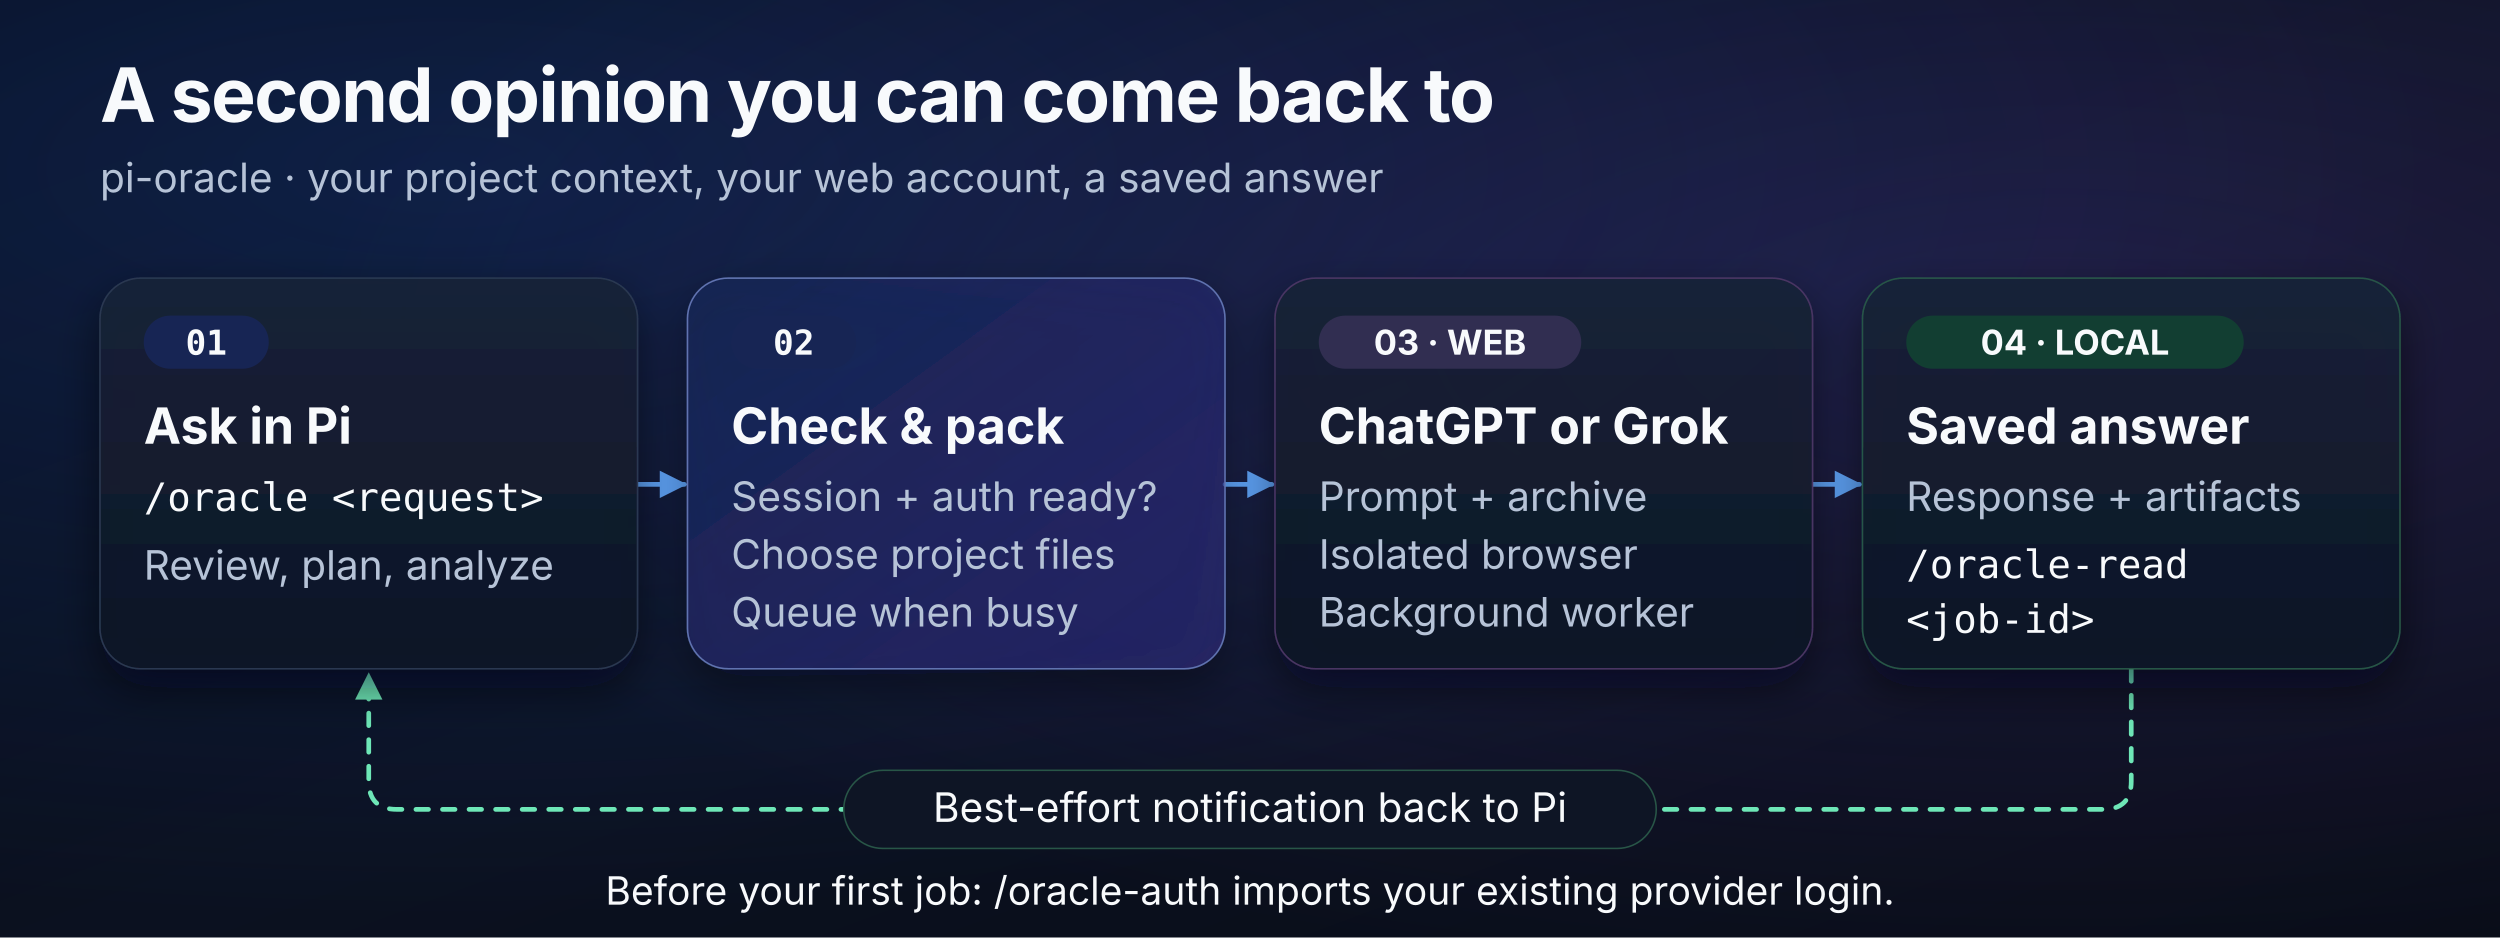
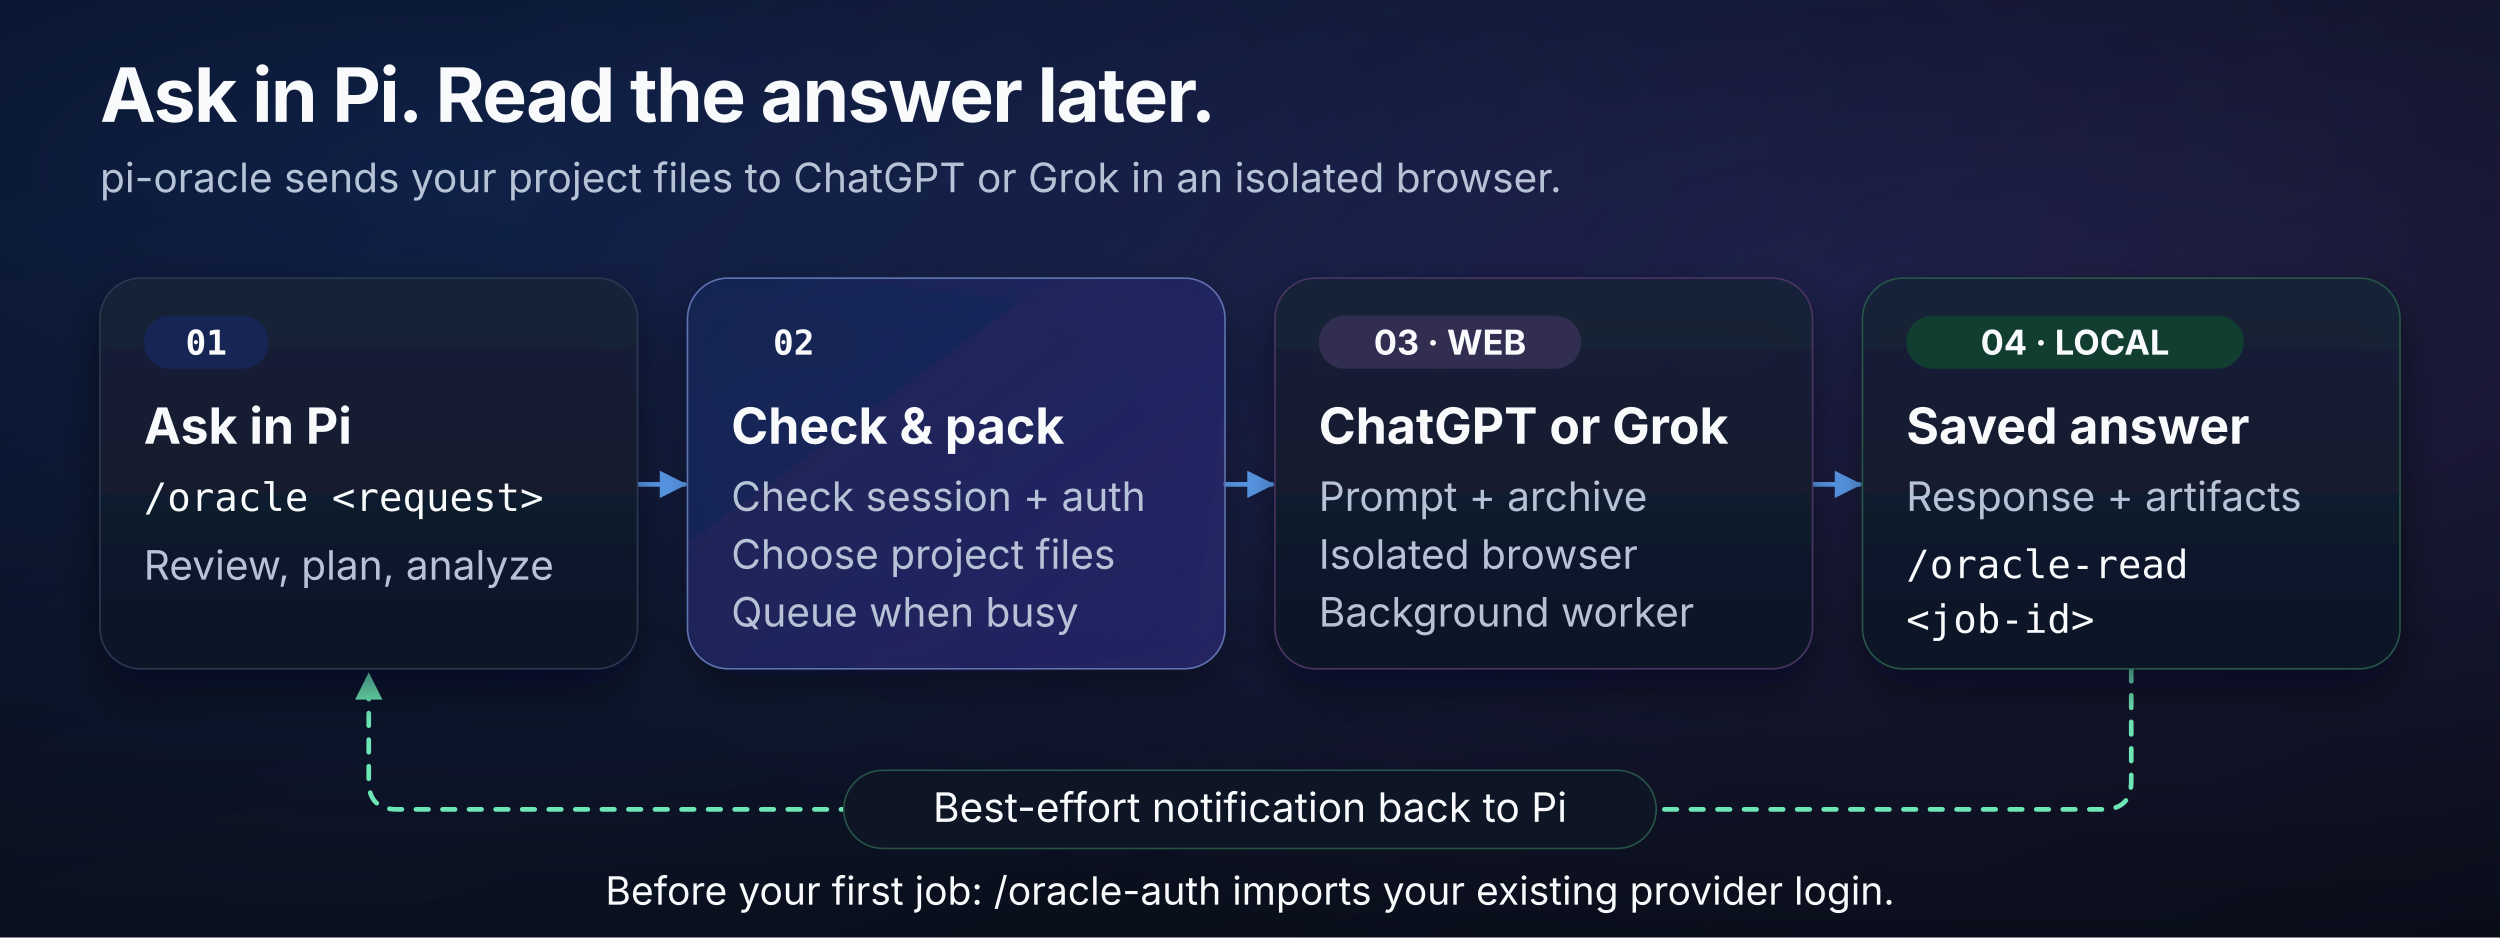
<svg xmlns="http://www.w3.org/2000/svg" width="1600" height="600" viewBox="0 0 1600 600" role="img" aria-labelledby="title desc">
  <defs>
    <linearGradient id="canvas" x1="0" y1="0" x2="1" y2="1">
      <stop stop-color="#060A12" />
      <stop offset=".52" stop-color="#0B1120" />
      <stop offset="1" stop-color="#080C16" />
    </linearGradient>
    <radialGradient id="blueBloom" cx=".18" cy=".18" r=".8">
      <stop stop-color="#2563EB" stop-opacity=".22" />
      <stop offset="1" stop-color="#2563EB" stop-opacity="0" />
    </radialGradient>
    <radialGradient id="violetBloom" cx=".82" cy=".36" r=".7">
      <stop stop-color="#8B5CF6" stop-opacity=".16" />
      <stop offset="1" stop-color="#8B5CF6" stop-opacity="0" />
    </radialGradient>
    <linearGradient id="glass" x1="0" y1="0" x2="0" y2="1">
      <stop stop-color="#172238" stop-opacity=".96" />
      <stop offset="1" stop-color="#0E1525" stop-opacity=".98" />
    </linearGradient>
    <linearGradient id="focus" x1="0" y1="0" x2="1" y2="1">
      <stop stop-color="#172554" stop-opacity=".82" />
      <stop offset="1" stop-color="#312E81" stop-opacity=".58" />
    </linearGradient>
    <filter id="shadow" x="-20%" y="-20%" width="140%" height="160%">
      <feDropShadow dx="0" dy="12" stdDeviation="14" flood-color="#02040A" flood-opacity=".54" />
    </filter>
    <marker id="arrowBlue" viewBox="0 0 12 12" refX="10" refY="6" markerWidth="7" markerHeight="7" orient="auto">
      <path d="M1 1 11 6 1 11Z" fill="#60A5FA" />
    </marker>
    <marker id="arrowGreen" viewBox="0 0 12 12" refX="10" refY="6" markerWidth="7" markerHeight="7" orient="auto">
      <path d="M1 1 11 6 1 11Z" fill="#6EE7B7" />
    </marker>
    <style>
      text { font-family: Inter, ui-sans-serif, Arial, sans-serif; fill: #F8FAFC; }
      .mono { font-family: "JetBrains Mono", ui-monospace, monospace; }
      .heading { font-size: 32px; font-weight: 650; }
      .copy { font-size: 26px; fill: #B6C3D7; }
      .chip { font-size: 22px; font-weight: 650; }
      .connector { fill: none; stroke-width: 3; stroke-linecap: round; stroke-linejoin: round; }
    </style>
  </defs>
  <rect width="1600" height="600" fill="url(#canvas)" />
  <rect width="1600" height="600" fill="url(#blueBloom)" />
  <rect width="1600" height="600" fill="url(#violetBloom)" />
-   <text x="64" y="78" font-size="48" font-weight="720" letter-spacing="-1">A second opinion you can come back to</text>
-   <text x="64" y="123" class="copy">pi-oracle · your project context, your web account, a saved answer</text>
+   <text x="64" y="78" font-size="48" font-weight="720" letter-spacing="-1">Ask in Pi. Read the answer later.</text>
+   <text x="64" y="123" class="copy">pi-oracle sends your project files to ChatGPT or Grok in an isolated browser.</text>
  <g class="connector" stroke="#60A5FA" marker-end="url(#arrowBlue)">
    <path d="M408 310H438" />
    <path d="M784 310H814" />
    <path d="M1160 310H1190" />
  </g>
  <path d="M1364 428V500Q1364 518 1346 518H254Q236 518 236 500V432" class="connector" stroke="#6EE7B7" stroke-dasharray="8 9" marker-end="url(#arrowGreen)" />
  <g filter="url(#shadow)">
    <rect x="64" y="178" width="344" height="250" rx="26" fill="url(#glass)" stroke="#2A3851" />
    <rect x="440" y="178" width="344" height="250" rx="26" fill="url(#focus)" stroke="#6073B0" />
    <rect x="816" y="178" width="344" height="250" rx="26" fill="url(#glass)" stroke="#4A3563" />
    <rect x="1192" y="178" width="344" height="250" rx="26" fill="url(#glass)" stroke="#285647" />
  </g>
  <g>
    <rect x="92" y="202" width="80" height="34" rx="17" fill="#172554" />
    <text x="132" y="227" text-anchor="middle" class="mono chip" fill="#93C5FD">01</text>
    <text x="92" y="284" class="heading">Ask in Pi</text>
    <text x="92" y="327" class="mono" font-size="25" fill="#93C5FD">/oracle &lt;request&gt;</text>
    <text x="92" y="371" class="copy">Review, plan, analyze</text>
    <rect x="468" y="202" width="80" height="34" rx="17" fill="#172554" />
    <text x="508" y="227" text-anchor="middle" class="mono chip" fill="#93C5FD">02</text>
    <text x="468" y="284" class="heading">Check &amp; pack</text>
-     <text x="468" y="327" class="copy">Session + auth ready?</text>
+     <text x="468" y="327" class="copy">Check session + auth</text>
    <text x="468" y="364" class="copy">Choose project files</text>
    <text x="468" y="401" class="copy">Queue when busy</text>
    <rect x="844" y="202" width="168" height="34" rx="17" fill="#312E51" />
    <text x="928" y="227" text-anchor="middle" class="chip" fill="#D8B4FE">03 · WEB</text>
    <text x="844" y="284" class="heading">ChatGPT or Grok</text>
    <text x="844" y="327" class="copy">Prompt + archive</text>
    <text x="844" y="364" class="copy">Isolated browser</text>
    <text x="844" y="401" class="copy">Background worker</text>
    <rect x="1220" y="202" width="216" height="34" rx="17" fill="#123E32" />
    <text x="1328" y="227" text-anchor="middle" class="chip" fill="#6EE7B7">04 · LOCAL</text>
    <text x="1220" y="284" class="heading">Saved answer</text>
    <text x="1220" y="327" class="copy">Response + artifacts</text>
    <text x="1220" y="370" class="mono" font-size="25" fill="#6EE7B7">/oracle-read</text>
    <text x="1220" y="405" class="mono" font-size="25" fill="#6EE7B7">&lt;job-id&gt;</text>
  </g>
  <rect x="540" y="493" width="520" height="50" rx="25" fill="#0E1525" stroke="#285647" />
  <text x="800" y="526" text-anchor="middle" font-size="26" fill="#6EE7B7">Best-effort notification back to Pi</text>
  <text x="800" y="579" text-anchor="middle" font-size="25" fill="#B6C3D7">Before your first job: /oracle-auth imports your existing provider login.</text>
</svg>
